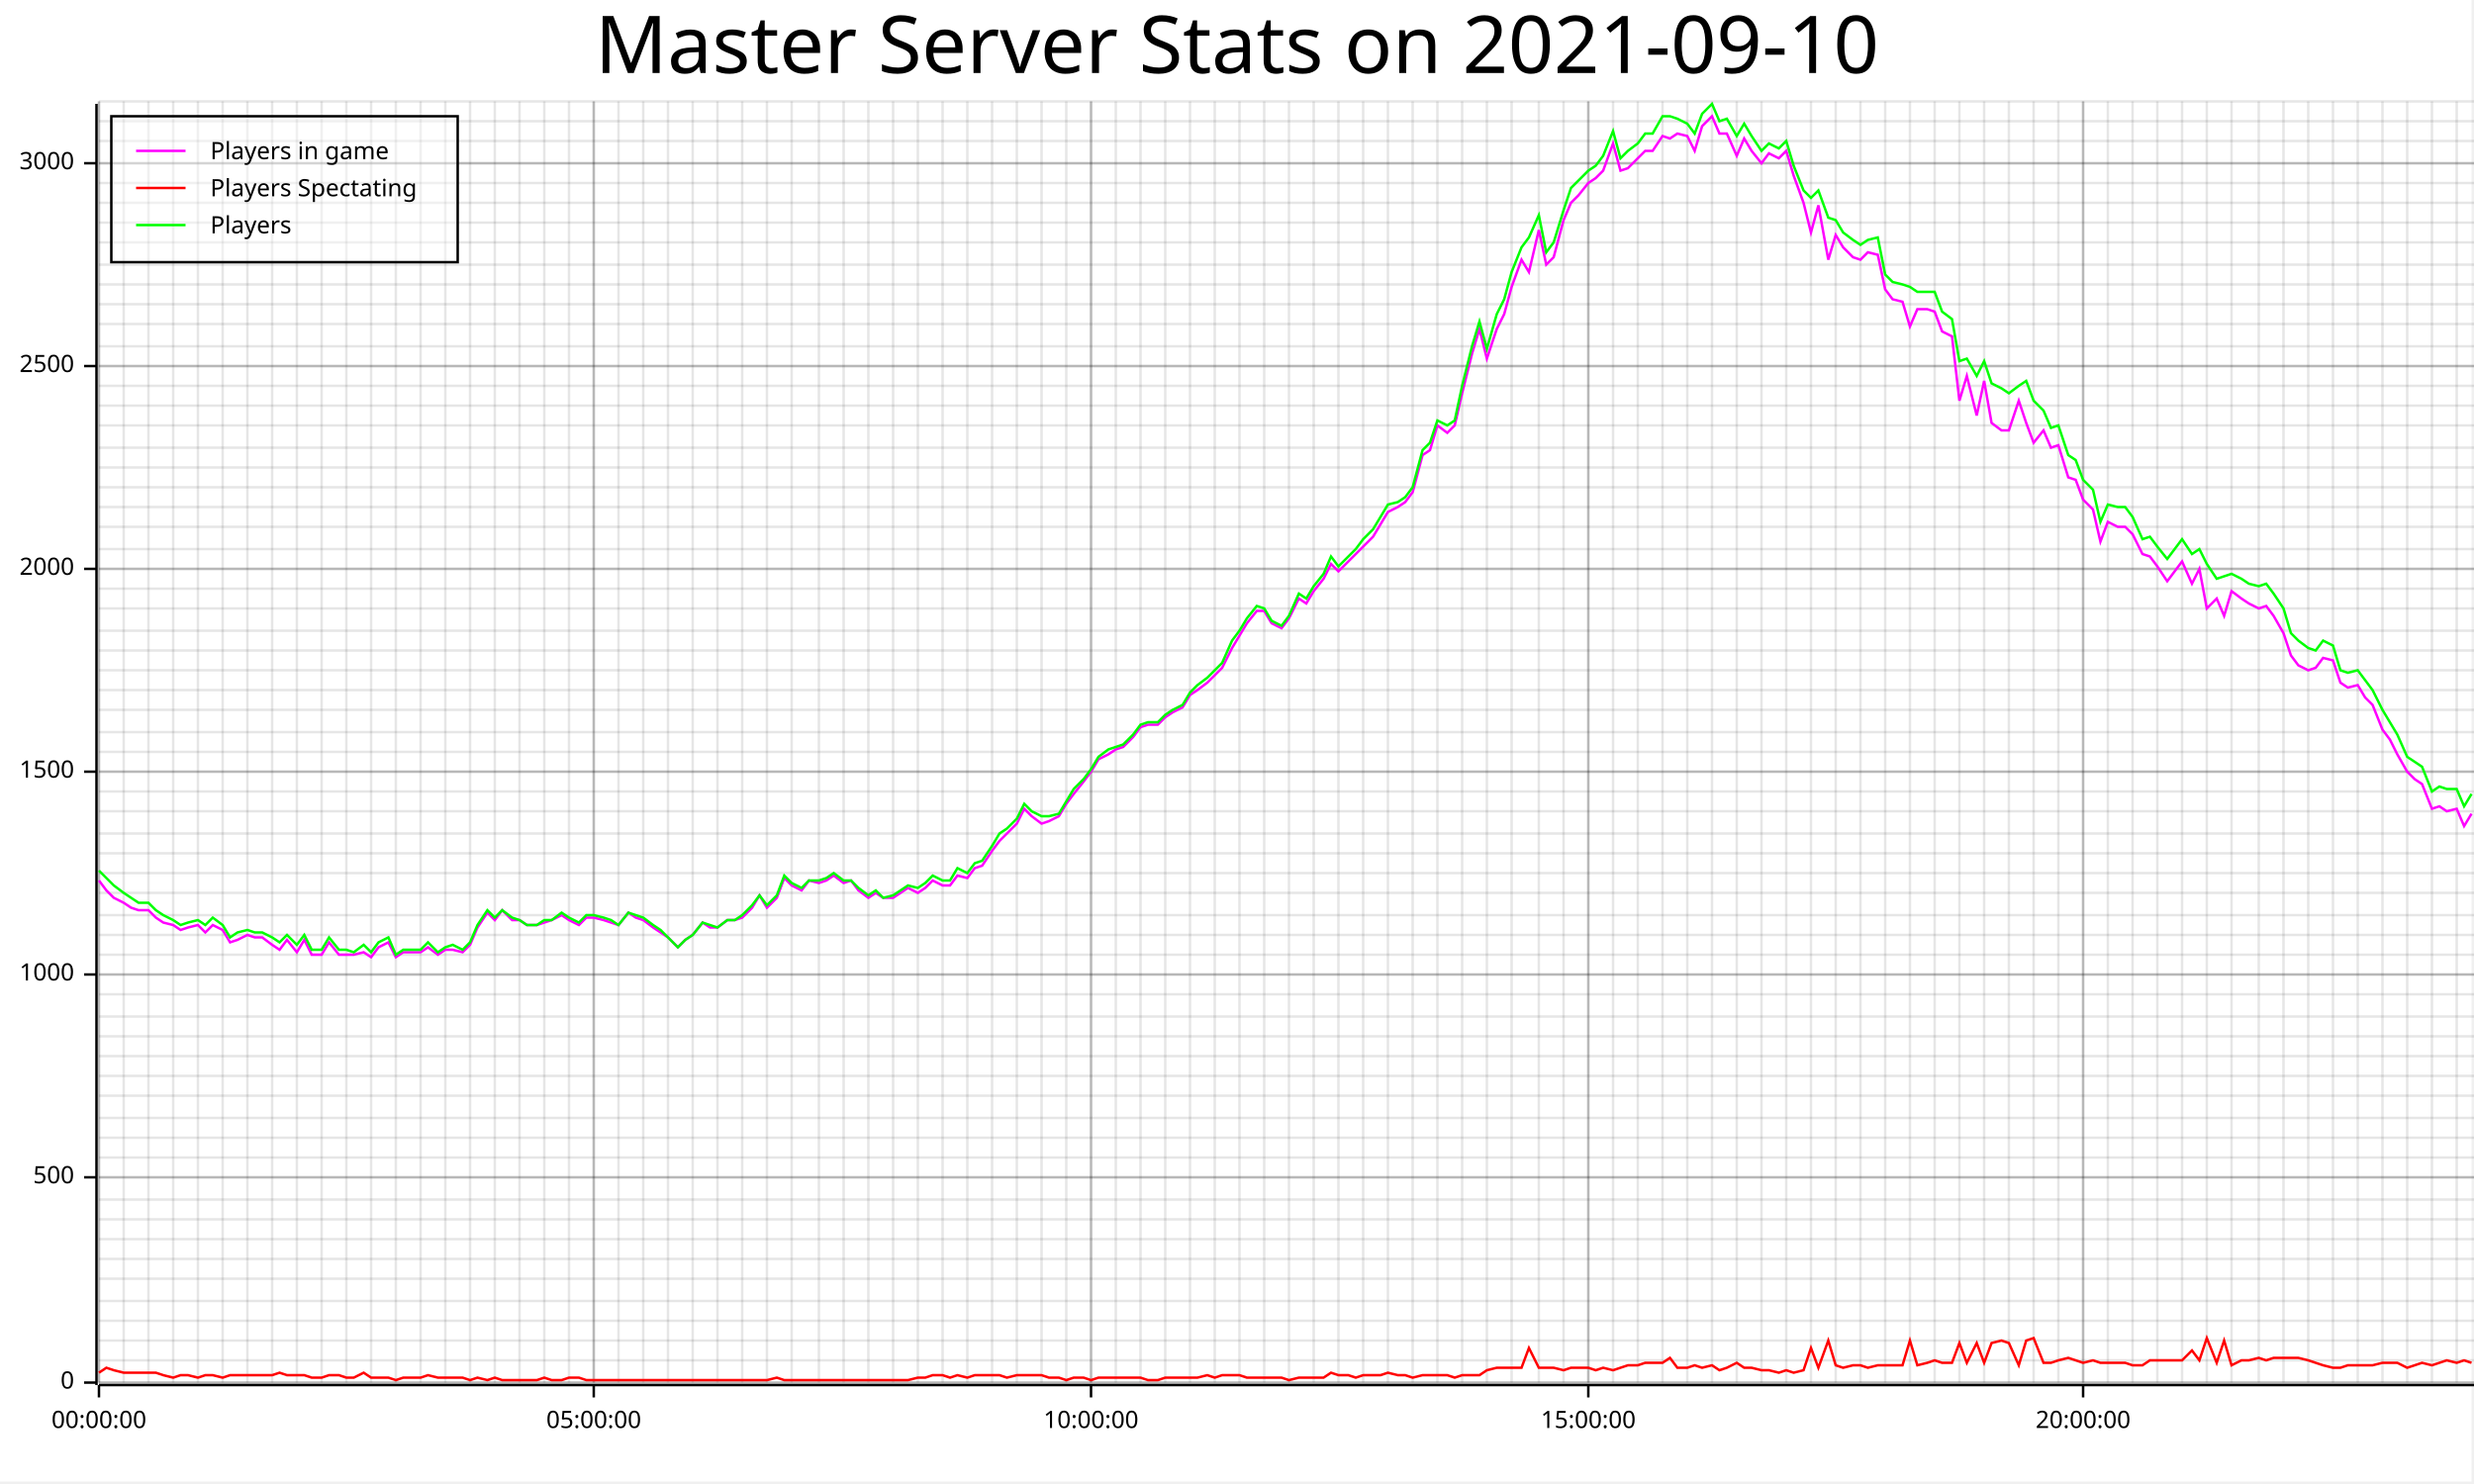
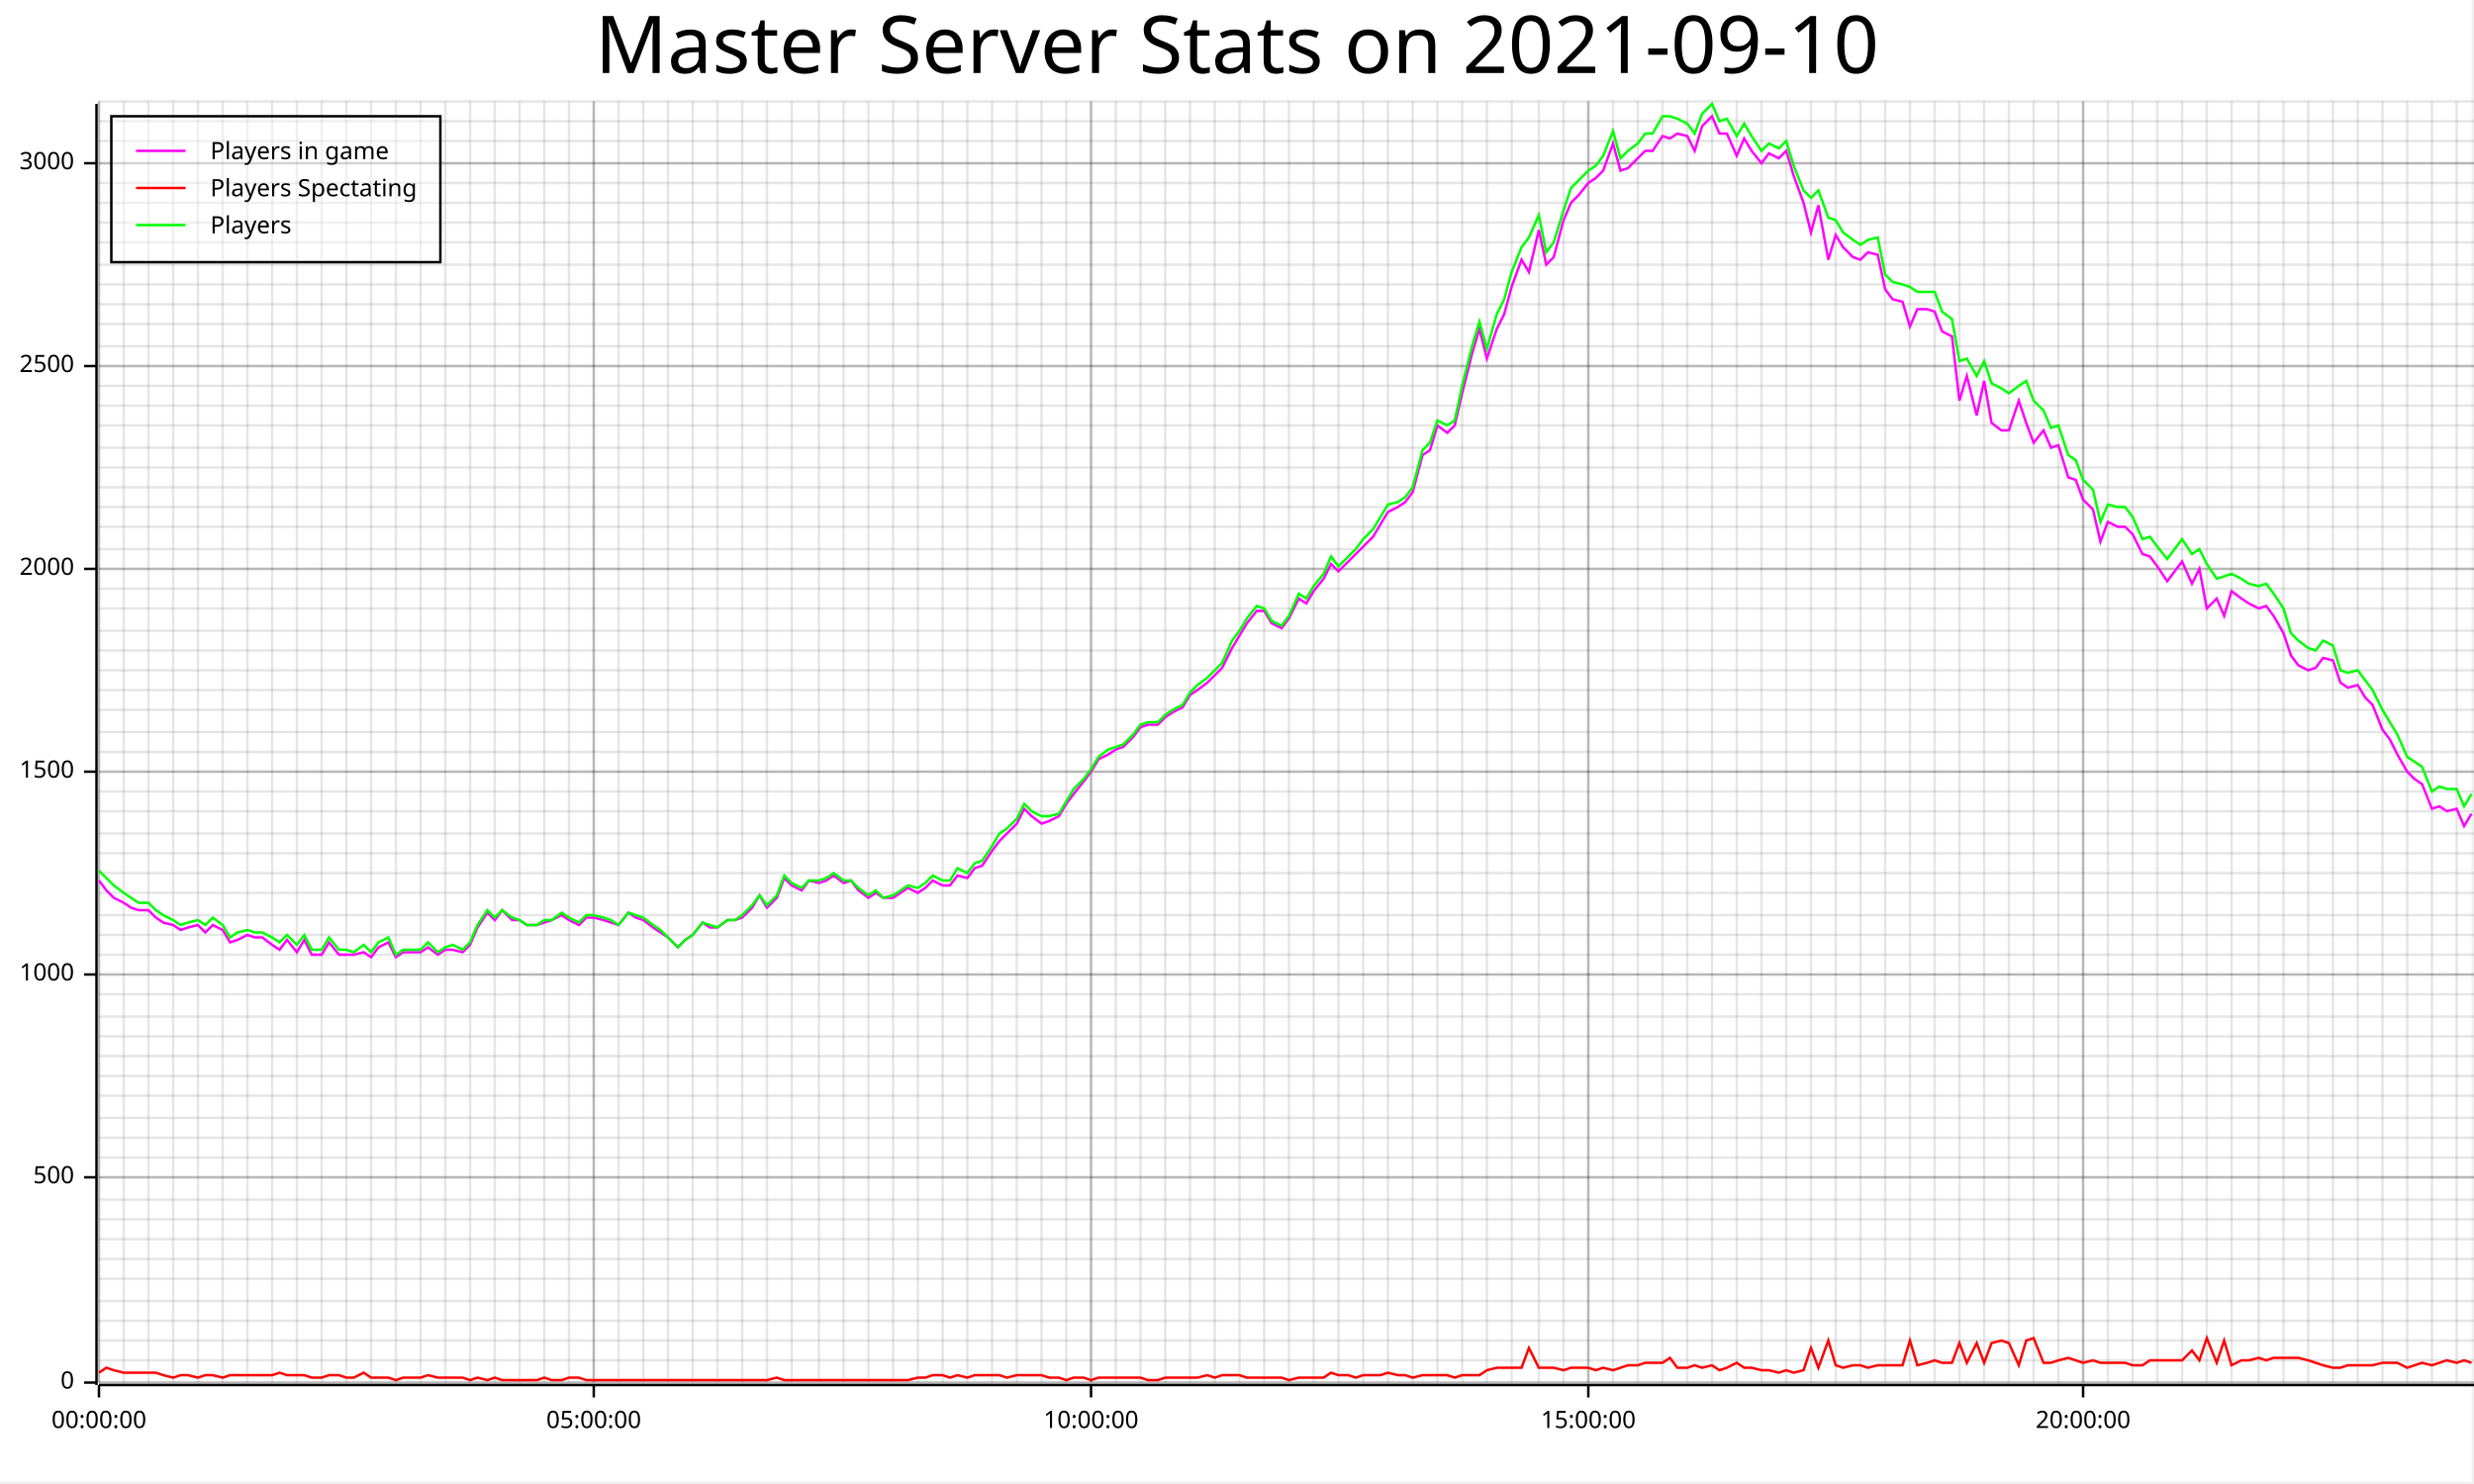
<svg xmlns="http://www.w3.org/2000/svg" width="1000" height="600" viewBox="0 0 1000 600">
  <rect x="0" y="0" width="999" height="599" opacity="1" fill="#FFFFFF" stroke="none" />
  <text x="500" y="5" dy="0.76em" text-anchor="middle" font-family="sans-serif" font-size="32.258" opacity="1" fill="#000000">
Master Server Stats on 2021-09-10
</text>
  <line opacity="0.1" stroke="#000000" stroke-width="1" x1="40" y1="559" x2="40" y2="41" />
  <line opacity="0.1" stroke="#000000" stroke-width="1" x1="50" y1="559" x2="50" y2="41" />
  <line opacity="0.1" stroke="#000000" stroke-width="1" x1="60" y1="559" x2="60" y2="41" />
  <line opacity="0.1" stroke="#000000" stroke-width="1" x1="70" y1="559" x2="70" y2="41" />
  <line opacity="0.1" stroke="#000000" stroke-width="1" x1="80" y1="559" x2="80" y2="41" />
  <line opacity="0.1" stroke="#000000" stroke-width="1" x1="90" y1="559" x2="90" y2="41" />
  <line opacity="0.1" stroke="#000000" stroke-width="1" x1="100" y1="559" x2="100" y2="41" />
  <line opacity="0.1" stroke="#000000" stroke-width="1" x1="110" y1="559" x2="110" y2="41" />
  <line opacity="0.1" stroke="#000000" stroke-width="1" x1="120" y1="559" x2="120" y2="41" />
  <line opacity="0.1" stroke="#000000" stroke-width="1" x1="130" y1="559" x2="130" y2="41" />
  <line opacity="0.1" stroke="#000000" stroke-width="1" x1="140" y1="559" x2="140" y2="41" />
  <line opacity="0.1" stroke="#000000" stroke-width="1" x1="150" y1="559" x2="150" y2="41" />
  <line opacity="0.1" stroke="#000000" stroke-width="1" x1="160" y1="559" x2="160" y2="41" />
  <line opacity="0.1" stroke="#000000" stroke-width="1" x1="170" y1="559" x2="170" y2="41" />
  <line opacity="0.1" stroke="#000000" stroke-width="1" x1="180" y1="559" x2="180" y2="41" />
  <line opacity="0.1" stroke="#000000" stroke-width="1" x1="190" y1="559" x2="190" y2="41" />
  <line opacity="0.1" stroke="#000000" stroke-width="1" x1="200" y1="559" x2="200" y2="41" />
  <line opacity="0.1" stroke="#000000" stroke-width="1" x1="210" y1="559" x2="210" y2="41" />
  <line opacity="0.1" stroke="#000000" stroke-width="1" x1="220" y1="559" x2="220" y2="41" />
  <line opacity="0.1" stroke="#000000" stroke-width="1" x1="230" y1="559" x2="230" y2="41" />
  <line opacity="0.1" stroke="#000000" stroke-width="1" x1="240" y1="559" x2="240" y2="41" />
  <line opacity="0.1" stroke="#000000" stroke-width="1" x1="250" y1="559" x2="250" y2="41" />
  <line opacity="0.1" stroke="#000000" stroke-width="1" x1="260" y1="559" x2="260" y2="41" />
  <line opacity="0.1" stroke="#000000" stroke-width="1" x1="270" y1="559" x2="270" y2="41" />
  <line opacity="0.1" stroke="#000000" stroke-width="1" x1="280" y1="559" x2="280" y2="41" />
  <line opacity="0.1" stroke="#000000" stroke-width="1" x1="290" y1="559" x2="290" y2="41" />
  <line opacity="0.1" stroke="#000000" stroke-width="1" x1="300" y1="559" x2="300" y2="41" />
  <line opacity="0.1" stroke="#000000" stroke-width="1" x1="310" y1="559" x2="310" y2="41" />
  <line opacity="0.1" stroke="#000000" stroke-width="1" x1="320" y1="559" x2="320" y2="41" />
  <line opacity="0.1" stroke="#000000" stroke-width="1" x1="331" y1="559" x2="331" y2="41" />
  <line opacity="0.1" stroke="#000000" stroke-width="1" x1="341" y1="559" x2="341" y2="41" />
  <line opacity="0.1" stroke="#000000" stroke-width="1" x1="351" y1="559" x2="351" y2="41" />
  <line opacity="0.1" stroke="#000000" stroke-width="1" x1="361" y1="559" x2="361" y2="41" />
  <line opacity="0.1" stroke="#000000" stroke-width="1" x1="371" y1="559" x2="371" y2="41" />
  <line opacity="0.1" stroke="#000000" stroke-width="1" x1="381" y1="559" x2="381" y2="41" />
  <line opacity="0.1" stroke="#000000" stroke-width="1" x1="391" y1="559" x2="391" y2="41" />
  <line opacity="0.1" stroke="#000000" stroke-width="1" x1="401" y1="559" x2="401" y2="41" />
  <line opacity="0.1" stroke="#000000" stroke-width="1" x1="411" y1="559" x2="411" y2="41" />
  <line opacity="0.1" stroke="#000000" stroke-width="1" x1="421" y1="559" x2="421" y2="41" />
  <line opacity="0.1" stroke="#000000" stroke-width="1" x1="431" y1="559" x2="431" y2="41" />
  <line opacity="0.1" stroke="#000000" stroke-width="1" x1="441" y1="559" x2="441" y2="41" />
  <line opacity="0.1" stroke="#000000" stroke-width="1" x1="451" y1="559" x2="451" y2="41" />
  <line opacity="0.1" stroke="#000000" stroke-width="1" x1="461" y1="559" x2="461" y2="41" />
  <line opacity="0.1" stroke="#000000" stroke-width="1" x1="471" y1="559" x2="471" y2="41" />
  <line opacity="0.1" stroke="#000000" stroke-width="1" x1="481" y1="559" x2="481" y2="41" />
  <line opacity="0.1" stroke="#000000" stroke-width="1" x1="491" y1="559" x2="491" y2="41" />
  <line opacity="0.1" stroke="#000000" stroke-width="1" x1="501" y1="559" x2="501" y2="41" />
  <line opacity="0.1" stroke="#000000" stroke-width="1" x1="511" y1="559" x2="511" y2="41" />
  <line opacity="0.1" stroke="#000000" stroke-width="1" x1="521" y1="559" x2="521" y2="41" />
  <line opacity="0.1" stroke="#000000" stroke-width="1" x1="531" y1="559" x2="531" y2="41" />
  <line opacity="0.1" stroke="#000000" stroke-width="1" x1="541" y1="559" x2="541" y2="41" />
  <line opacity="0.1" stroke="#000000" stroke-width="1" x1="551" y1="559" x2="551" y2="41" />
  <line opacity="0.1" stroke="#000000" stroke-width="1" x1="561" y1="559" x2="561" y2="41" />
  <line opacity="0.1" stroke="#000000" stroke-width="1" x1="571" y1="559" x2="571" y2="41" />
  <line opacity="0.1" stroke="#000000" stroke-width="1" x1="581" y1="559" x2="581" y2="41" />
  <line opacity="0.1" stroke="#000000" stroke-width="1" x1="591" y1="559" x2="591" y2="41" />
  <line opacity="0.1" stroke="#000000" stroke-width="1" x1="601" y1="559" x2="601" y2="41" />
  <line opacity="0.1" stroke="#000000" stroke-width="1" x1="611" y1="559" x2="611" y2="41" />
  <line opacity="0.1" stroke="#000000" stroke-width="1" x1="622" y1="559" x2="622" y2="41" />
  <line opacity="0.1" stroke="#000000" stroke-width="1" x1="632" y1="559" x2="632" y2="41" />
  <line opacity="0.1" stroke="#000000" stroke-width="1" x1="642" y1="559" x2="642" y2="41" />
  <line opacity="0.1" stroke="#000000" stroke-width="1" x1="652" y1="559" x2="652" y2="41" />
  <line opacity="0.1" stroke="#000000" stroke-width="1" x1="662" y1="559" x2="662" y2="41" />
  <line opacity="0.1" stroke="#000000" stroke-width="1" x1="672" y1="559" x2="672" y2="41" />
  <line opacity="0.1" stroke="#000000" stroke-width="1" x1="682" y1="559" x2="682" y2="41" />
  <line opacity="0.1" stroke="#000000" stroke-width="1" x1="692" y1="559" x2="692" y2="41" />
  <line opacity="0.1" stroke="#000000" stroke-width="1" x1="702" y1="559" x2="702" y2="41" />
  <line opacity="0.1" stroke="#000000" stroke-width="1" x1="712" y1="559" x2="712" y2="41" />
  <line opacity="0.1" stroke="#000000" stroke-width="1" x1="722" y1="559" x2="722" y2="41" />
  <line opacity="0.1" stroke="#000000" stroke-width="1" x1="732" y1="559" x2="732" y2="41" />
  <line opacity="0.1" stroke="#000000" stroke-width="1" x1="742" y1="559" x2="742" y2="41" />
  <line opacity="0.1" stroke="#000000" stroke-width="1" x1="752" y1="559" x2="752" y2="41" />
  <line opacity="0.1" stroke="#000000" stroke-width="1" x1="762" y1="559" x2="762" y2="41" />
  <line opacity="0.1" stroke="#000000" stroke-width="1" x1="772" y1="559" x2="772" y2="41" />
  <line opacity="0.1" stroke="#000000" stroke-width="1" x1="782" y1="559" x2="782" y2="41" />
  <line opacity="0.1" stroke="#000000" stroke-width="1" x1="792" y1="559" x2="792" y2="41" />
  <line opacity="0.1" stroke="#000000" stroke-width="1" x1="802" y1="559" x2="802" y2="41" />
  <line opacity="0.1" stroke="#000000" stroke-width="1" x1="812" y1="559" x2="812" y2="41" />
  <line opacity="0.1" stroke="#000000" stroke-width="1" x1="822" y1="559" x2="822" y2="41" />
  <line opacity="0.1" stroke="#000000" stroke-width="1" x1="832" y1="559" x2="832" y2="41" />
  <line opacity="0.1" stroke="#000000" stroke-width="1" x1="842" y1="559" x2="842" y2="41" />
  <line opacity="0.1" stroke="#000000" stroke-width="1" x1="852" y1="559" x2="852" y2="41" />
  <line opacity="0.1" stroke="#000000" stroke-width="1" x1="862" y1="559" x2="862" y2="41" />
  <line opacity="0.1" stroke="#000000" stroke-width="1" x1="872" y1="559" x2="872" y2="41" />
  <line opacity="0.1" stroke="#000000" stroke-width="1" x1="882" y1="559" x2="882" y2="41" />
  <line opacity="0.1" stroke="#000000" stroke-width="1" x1="892" y1="559" x2="892" y2="41" />
  <line opacity="0.1" stroke="#000000" stroke-width="1" x1="902" y1="559" x2="902" y2="41" />
  <line opacity="0.1" stroke="#000000" stroke-width="1" x1="913" y1="559" x2="913" y2="41" />
  <line opacity="0.1" stroke="#000000" stroke-width="1" x1="923" y1="559" x2="923" y2="41" />
  <line opacity="0.1" stroke="#000000" stroke-width="1" x1="933" y1="559" x2="933" y2="41" />
  <line opacity="0.1" stroke="#000000" stroke-width="1" x1="943" y1="559" x2="943" y2="41" />
  <line opacity="0.1" stroke="#000000" stroke-width="1" x1="953" y1="559" x2="953" y2="41" />
  <line opacity="0.1" stroke="#000000" stroke-width="1" x1="963" y1="559" x2="963" y2="41" />
  <line opacity="0.1" stroke="#000000" stroke-width="1" x1="973" y1="559" x2="973" y2="41" />
  <line opacity="0.1" stroke="#000000" stroke-width="1" x1="983" y1="559" x2="983" y2="41" />
  <line opacity="0.1" stroke="#000000" stroke-width="1" x1="993" y1="559" x2="993" y2="41" />
  <line opacity="0.1" stroke="#000000" stroke-width="1" x1="40" y1="559" x2="1000" y2="559" />
  <line opacity="0.1" stroke="#000000" stroke-width="1" x1="40" y1="550" x2="1000" y2="550" />
  <line opacity="0.1" stroke="#000000" stroke-width="1" x1="40" y1="542" x2="1000" y2="542" />
  <line opacity="0.1" stroke="#000000" stroke-width="1" x1="40" y1="534" x2="1000" y2="534" />
  <line opacity="0.1" stroke="#000000" stroke-width="1" x1="40" y1="526" x2="1000" y2="526" />
  <line opacity="0.1" stroke="#000000" stroke-width="1" x1="40" y1="517" x2="1000" y2="517" />
  <line opacity="0.1" stroke="#000000" stroke-width="1" x1="40" y1="509" x2="1000" y2="509" />
  <line opacity="0.1" stroke="#000000" stroke-width="1" x1="40" y1="501" x2="1000" y2="501" />
  <line opacity="0.1" stroke="#000000" stroke-width="1" x1="40" y1="493" x2="1000" y2="493" />
  <line opacity="0.1" stroke="#000000" stroke-width="1" x1="40" y1="485" x2="1000" y2="485" />
  <line opacity="0.1" stroke="#000000" stroke-width="1" x1="40" y1="476" x2="1000" y2="476" />
  <line opacity="0.1" stroke="#000000" stroke-width="1" x1="40" y1="468" x2="1000" y2="468" />
  <line opacity="0.1" stroke="#000000" stroke-width="1" x1="40" y1="460" x2="1000" y2="460" />
  <line opacity="0.1" stroke="#000000" stroke-width="1" x1="40" y1="452" x2="1000" y2="452" />
  <line opacity="0.1" stroke="#000000" stroke-width="1" x1="40" y1="443" x2="1000" y2="443" />
  <line opacity="0.1" stroke="#000000" stroke-width="1" x1="40" y1="435" x2="1000" y2="435" />
  <line opacity="0.1" stroke="#000000" stroke-width="1" x1="40" y1="427" x2="1000" y2="427" />
  <line opacity="0.1" stroke="#000000" stroke-width="1" x1="40" y1="419" x2="1000" y2="419" />
  <line opacity="0.1" stroke="#000000" stroke-width="1" x1="40" y1="411" x2="1000" y2="411" />
  <line opacity="0.1" stroke="#000000" stroke-width="1" x1="40" y1="402" x2="1000" y2="402" />
  <line opacity="0.1" stroke="#000000" stroke-width="1" x1="40" y1="394" x2="1000" y2="394" />
  <line opacity="0.1" stroke="#000000" stroke-width="1" x1="40" y1="386" x2="1000" y2="386" />
  <line opacity="0.1" stroke="#000000" stroke-width="1" x1="40" y1="378" x2="1000" y2="378" />
  <line opacity="0.1" stroke="#000000" stroke-width="1" x1="40" y1="370" x2="1000" y2="370" />
  <line opacity="0.1" stroke="#000000" stroke-width="1" x1="40" y1="361" x2="1000" y2="361" />
  <line opacity="0.1" stroke="#000000" stroke-width="1" x1="40" y1="353" x2="1000" y2="353" />
  <line opacity="0.1" stroke="#000000" stroke-width="1" x1="40" y1="345" x2="1000" y2="345" />
  <line opacity="0.1" stroke="#000000" stroke-width="1" x1="40" y1="337" x2="1000" y2="337" />
  <line opacity="0.1" stroke="#000000" stroke-width="1" x1="40" y1="328" x2="1000" y2="328" />
  <line opacity="0.1" stroke="#000000" stroke-width="1" x1="40" y1="320" x2="1000" y2="320" />
  <line opacity="0.1" stroke="#000000" stroke-width="1" x1="40" y1="312" x2="1000" y2="312" />
  <line opacity="0.1" stroke="#000000" stroke-width="1" x1="40" y1="304" x2="1000" y2="304" />
  <line opacity="0.1" stroke="#000000" stroke-width="1" x1="40" y1="296" x2="1000" y2="296" />
  <line opacity="0.1" stroke="#000000" stroke-width="1" x1="40" y1="287" x2="1000" y2="287" />
  <line opacity="0.1" stroke="#000000" stroke-width="1" x1="40" y1="279" x2="1000" y2="279" />
  <line opacity="0.1" stroke="#000000" stroke-width="1" x1="40" y1="271" x2="1000" y2="271" />
  <line opacity="0.1" stroke="#000000" stroke-width="1" x1="40" y1="263" x2="1000" y2="263" />
  <line opacity="0.1" stroke="#000000" stroke-width="1" x1="40" y1="255" x2="1000" y2="255" />
  <line opacity="0.1" stroke="#000000" stroke-width="1" x1="40" y1="246" x2="1000" y2="246" />
  <line opacity="0.1" stroke="#000000" stroke-width="1" x1="40" y1="238" x2="1000" y2="238" />
  <line opacity="0.1" stroke="#000000" stroke-width="1" x1="40" y1="230" x2="1000" y2="230" />
  <line opacity="0.1" stroke="#000000" stroke-width="1" x1="40" y1="222" x2="1000" y2="222" />
  <line opacity="0.1" stroke="#000000" stroke-width="1" x1="40" y1="213" x2="1000" y2="213" />
  <line opacity="0.1" stroke="#000000" stroke-width="1" x1="40" y1="205" x2="1000" y2="205" />
  <line opacity="0.1" stroke="#000000" stroke-width="1" x1="40" y1="197" x2="1000" y2="197" />
  <line opacity="0.1" stroke="#000000" stroke-width="1" x1="40" y1="189" x2="1000" y2="189" />
  <line opacity="0.1" stroke="#000000" stroke-width="1" x1="40" y1="181" x2="1000" y2="181" />
  <line opacity="0.1" stroke="#000000" stroke-width="1" x1="40" y1="172" x2="1000" y2="172" />
  <line opacity="0.1" stroke="#000000" stroke-width="1" x1="40" y1="164" x2="1000" y2="164" />
  <line opacity="0.1" stroke="#000000" stroke-width="1" x1="40" y1="156" x2="1000" y2="156" />
  <line opacity="0.1" stroke="#000000" stroke-width="1" x1="40" y1="148" x2="1000" y2="148" />
  <line opacity="0.1" stroke="#000000" stroke-width="1" x1="40" y1="140" x2="1000" y2="140" />
  <line opacity="0.1" stroke="#000000" stroke-width="1" x1="40" y1="131" x2="1000" y2="131" />
  <line opacity="0.1" stroke="#000000" stroke-width="1" x1="40" y1="123" x2="1000" y2="123" />
  <line opacity="0.1" stroke="#000000" stroke-width="1" x1="40" y1="115" x2="1000" y2="115" />
  <line opacity="0.1" stroke="#000000" stroke-width="1" x1="40" y1="107" x2="1000" y2="107" />
  <line opacity="0.1" stroke="#000000" stroke-width="1" x1="40" y1="98" x2="1000" y2="98" />
  <line opacity="0.1" stroke="#000000" stroke-width="1" x1="40" y1="90" x2="1000" y2="90" />
  <line opacity="0.1" stroke="#000000" stroke-width="1" x1="40" y1="82" x2="1000" y2="82" />
  <line opacity="0.1" stroke="#000000" stroke-width="1" x1="40" y1="74" x2="1000" y2="74" />
  <line opacity="0.1" stroke="#000000" stroke-width="1" x1="40" y1="66" x2="1000" y2="66" />
  <line opacity="0.1" stroke="#000000" stroke-width="1" x1="40" y1="57" x2="1000" y2="57" />
  <line opacity="0.1" stroke="#000000" stroke-width="1" x1="40" y1="49" x2="1000" y2="49" />
  <line opacity="0.1" stroke="#000000" stroke-width="1" x1="40" y1="41" x2="1000" y2="41" />
  <line opacity="0.2" stroke="#000000" stroke-width="1" x1="40" y1="559" x2="40" y2="41" />
  <line opacity="0.2" stroke="#000000" stroke-width="1" x1="240" y1="559" x2="240" y2="41" />
  <line opacity="0.2" stroke="#000000" stroke-width="1" x1="441" y1="559" x2="441" y2="41" />
  <line opacity="0.2" stroke="#000000" stroke-width="1" x1="642" y1="559" x2="642" y2="41" />
  <line opacity="0.2" stroke="#000000" stroke-width="1" x1="842" y1="559" x2="842" y2="41" />
  <line opacity="0.2" stroke="#000000" stroke-width="1" x1="40" y1="559" x2="1000" y2="559" />
  <line opacity="0.2" stroke="#000000" stroke-width="1" x1="40" y1="476" x2="1000" y2="476" />
  <line opacity="0.2" stroke="#000000" stroke-width="1" x1="40" y1="394" x2="1000" y2="394" />
  <line opacity="0.2" stroke="#000000" stroke-width="1" x1="40" y1="312" x2="1000" y2="312" />
  <line opacity="0.2" stroke="#000000" stroke-width="1" x1="40" y1="230" x2="1000" y2="230" />
  <line opacity="0.2" stroke="#000000" stroke-width="1" x1="40" y1="148" x2="1000" y2="148" />
  <line opacity="0.2" stroke="#000000" stroke-width="1" x1="40" y1="66" x2="1000" y2="66" />
  <polyline fill="none" opacity="1" stroke="#000000" stroke-width="1" points="39,42 39,560 " />
  <text x="30" y="559" dy="0.5ex" text-anchor="end" font-family="sans-serif" font-size="9.677" opacity="1" fill="#000000">
0
</text>
  <polyline fill="none" opacity="1" stroke="#000000" stroke-width="1" points="34,559 39,559 " />
  <text x="30" y="476" dy="0.5ex" text-anchor="end" font-family="sans-serif" font-size="9.677" opacity="1" fill="#000000">
500
</text>
  <polyline fill="none" opacity="1" stroke="#000000" stroke-width="1" points="34,476 39,476 " />
  <text x="30" y="394" dy="0.5ex" text-anchor="end" font-family="sans-serif" font-size="9.677" opacity="1" fill="#000000">
1000
</text>
  <polyline fill="none" opacity="1" stroke="#000000" stroke-width="1" points="34,394 39,394 " />
  <text x="30" y="312" dy="0.5ex" text-anchor="end" font-family="sans-serif" font-size="9.677" opacity="1" fill="#000000">
1500
</text>
  <polyline fill="none" opacity="1" stroke="#000000" stroke-width="1" points="34,312 39,312 " />
  <text x="30" y="230" dy="0.5ex" text-anchor="end" font-family="sans-serif" font-size="9.677" opacity="1" fill="#000000">
2000
</text>
  <polyline fill="none" opacity="1" stroke="#000000" stroke-width="1" points="34,230 39,230 " />
  <text x="30" y="148" dy="0.5ex" text-anchor="end" font-family="sans-serif" font-size="9.677" opacity="1" fill="#000000">
2500
</text>
  <polyline fill="none" opacity="1" stroke="#000000" stroke-width="1" points="34,148 39,148 " />
  <text x="30" y="66" dy="0.5ex" text-anchor="end" font-family="sans-serif" font-size="9.677" opacity="1" fill="#000000">
3000
</text>
  <polyline fill="none" opacity="1" stroke="#000000" stroke-width="1" points="34,66 39,66 " />
  <polyline fill="none" opacity="1" stroke="#000000" stroke-width="1" points="40,560 1000,560 " />
  <text x="40" y="570" dy="0.76em" text-anchor="middle" font-family="sans-serif" font-size="9.677" opacity="1" fill="#000000">
00:00:00
</text>
  <polyline fill="none" opacity="1" stroke="#000000" stroke-width="1" points="40,560 40,565 " />
  <text x="240" y="570" dy="0.76em" text-anchor="middle" font-family="sans-serif" font-size="9.677" opacity="1" fill="#000000">
05:00:00
</text>
  <polyline fill="none" opacity="1" stroke="#000000" stroke-width="1" points="240,560 240,565 " />
  <text x="441" y="570" dy="0.76em" text-anchor="middle" font-family="sans-serif" font-size="9.677" opacity="1" fill="#000000">
10:00:00
</text>
  <polyline fill="none" opacity="1" stroke="#000000" stroke-width="1" points="441,560 441,565 " />
  <text x="642" y="570" dy="0.76em" text-anchor="middle" font-family="sans-serif" font-size="9.677" opacity="1" fill="#000000">
15:00:00
</text>
  <polyline fill="none" opacity="1" stroke="#000000" stroke-width="1" points="642,560 642,565 " />
  <text x="842" y="570" dy="0.76em" text-anchor="middle" font-family="sans-serif" font-size="9.677" opacity="1" fill="#000000">
20:00:00
</text>
  <polyline fill="none" opacity="1" stroke="#000000" stroke-width="1" points="842,560 842,565 " />
  <polyline fill="none" opacity="1" stroke="#FF00FF" stroke-width="1" points="40,356 43,360 46,363 50,365 53,367 56,368 60,368 63,371 66,373 70,374 73,376 76,375 80,374 83,377 86,374 90,376 93,381 96,380 100,378 103,379 106,379 110,382 113,384 116,380 120,385 123,380 126,386 130,386 133,381 137,386 140,386 143,386 147,385 150,387 153,383 157,381 160,387 163,385 167,385 170,385 173,383 177,386 180,384 183,384 187,385 190,382 193,375 197,369 200,372 203,368 207,372 210,372 213,374 217,374 220,373 223,372 227,370 230,372 234,374 237,371 240,371 244,372 247,373 250,374 254,369 257,371 260,372 264,375 267,377 270,379 274,383 277,380 280,378 284,373 287,375 290,375 294,372 297,372 300,371 304,367 307,362 310,367 314,363 317,355 320,358 324,360 327,356 331,357 334,356 337,354 341,357 344,356 347,360 351,363 354,361 357,363 361,363 364,361 367,359 371,361 374,359 377,356 381,358 384,358 387,354 391,355 394,351 397,350 401,344 404,340 407,337 411,333 414,327 417,330 421,333 424,332 428,330 431,325 434,321 438,316 441,312 444,307 448,305 451,303 454,302 458,298 461,294 464,293 468,293 471,290 474,288 478,286 481,281 484,279 488,276 491,273 494,270 498,262 501,257 504,252 508,247 511,247 514,252 518,254 521,250 525,242 528,244 531,239 535,234 538,228 541,231 545,227 548,224 551,221 555,217 558,212 561,207 565,205 568,203 571,199 575,184 578,182 581,172 585,175 588,172 591,159 595,143 598,133 601,145 605,133 608,127 611,116 615,105 618,110 622,93 625,107 628,104 632,89 635,82 638,79 642,74 645,72 648,69 652,58 655,69 658,68 662,64 665,61 668,61 672,55 675,56 678,54 682,55 685,61 688,51 692,47 695,54 698,54 702,63 705,56 708,61 712,66 715,62 719,64 722,61 725,71 729,82 732,94 735,83 739,105 742,95 745,100 749,104 752,105 755,102 759,103 762,117 765,121 769,122 772,132 775,125 779,125 782,126 785,134 789,136 792,162 795,152 799,168 802,154 805,171 809,174 812,174 816,162 819,171 822,179 826,174 829,181 832,180 836,193 839,194 842,202 846,206 849,219 852,211 856,213 859,213 862,216 866,224 869,225 872,229 876,235 879,231 882,227 886,236 889,230 892,246 896,242 899,249 902,239 906,242 909,244 913,246 916,245 919,249 923,256 926,265 929,269 933,271 936,270 939,266 943,267 946,276 949,278 953,277 956,282 959,285 963,295 966,299 969,305 973,312 976,315 979,317 983,327 986,326 989,328 993,327 996,334 999,329 " />
  <polyline fill="none" opacity="1" stroke="#FF0000" stroke-width="1" points="40,555 43,553 46,554 50,555 53,555 56,555 60,555 63,555 66,556 70,557 73,556 76,556 80,557 83,556 86,556 90,557 93,556 96,556 100,556 103,556 106,556 110,556 113,555 116,556 120,556 123,556 126,557 130,557 133,556 137,556 140,557 143,557 147,555 150,557 153,557 157,557 160,558 163,557 167,557 170,557 173,556 177,557 180,557 183,557 187,557 190,558 193,557 197,558 200,557 203,558 207,558 210,558 213,558 217,558 220,557 223,558 227,558 230,557 234,557 237,558 240,558 244,558 247,558 250,558 254,558 257,558 260,558 264,558 267,558 270,558 274,558 277,558 280,558 284,558 287,558 290,558 294,558 297,558 300,558 304,558 307,558 310,558 314,557 317,558 320,558 324,558 327,558 331,558 334,558 337,558 341,558 344,558 347,558 351,558 354,558 357,558 361,558 364,558 367,558 371,557 374,557 377,556 381,556 384,557 387,556 391,557 394,556 397,556 401,556 404,556 407,557 411,556 414,556 417,556 421,556 424,557 428,557 431,558 434,557 438,557 441,558 444,557 448,557 451,557 454,557 458,557 461,557 464,558 468,558 471,557 474,557 478,557 481,557 484,557 488,556 491,557 494,556 498,556 501,556 504,557 508,557 511,557 514,557 518,557 521,558 525,557 528,557 531,557 535,557 538,555 541,556 545,556 548,557 551,556 555,556 558,556 561,555 565,556 568,556 571,557 575,556 578,556 581,556 585,556 588,557 591,556 595,556 598,556 601,554 605,553 608,553 611,553 615,553 618,545 622,553 625,553 628,553 632,554 635,553 638,553 642,553 645,554 648,553 652,554 655,553 658,552 662,552 665,551 668,551 672,551 675,549 678,553 682,553 685,552 688,553 692,552 695,554 698,553 702,551 705,553 708,553 712,554 715,554 719,555 722,554 725,555 729,554 732,545 735,553 739,542 742,552 745,553 749,552 752,552 755,553 759,552 762,552 765,552 769,552 772,542 775,552 779,551 782,550 785,551 789,551 792,543 795,551 799,543 802,551 805,543 809,542 812,543 816,552 819,542 822,541 826,551 829,551 832,550 836,549 839,550 842,551 846,550 849,551 852,551 856,551 859,551 862,552 866,552 869,550 872,550 876,550 879,550 882,550 886,546 889,550 892,541 896,551 899,542 902,552 906,550 909,550 913,549 916,550 919,549 923,549 926,549 929,549 933,550 936,551 939,552 943,553 946,553 949,552 953,552 956,552 959,552 963,551 966,551 969,551 973,553 976,552 979,551 983,552 986,551 989,550 993,551 996,550 999,551 " />
  <polyline fill="none" opacity="1" stroke="#00FF00" stroke-width="1" points="40,352 43,355 46,358 50,361 53,363 56,365 60,365 63,368 66,370 70,372 73,374 76,373 80,372 83,374 86,371 90,374 93,379 96,377 100,376 103,377 106,377 110,379 113,381 116,378 120,382 123,378 126,384 130,384 133,379 137,384 140,384 143,385 147,382 150,385 153,381 157,379 160,386 163,384 167,384 170,384 173,381 177,385 180,383 183,382 187,384 190,381 193,374 197,368 200,371 203,368 207,371 210,372 213,374 217,374 220,372 223,372 227,369 230,371 234,373 237,370 240,370 244,371 247,372 250,374 254,369 257,370 260,371 264,374 267,376 270,379 274,383 277,380 280,378 284,373 287,374 290,375 294,372 297,372 300,370 304,366 307,362 310,366 314,362 317,354 320,357 324,359 327,356 331,356 334,355 337,353 341,356 344,356 347,359 351,362 354,360 357,363 361,362 364,360 367,358 371,359 374,357 377,354 381,356 384,356 387,351 391,353 394,349 397,348 401,342 404,337 407,335 411,331 414,325 417,328 421,330 424,330 428,329 431,324 434,319 438,315 441,311 444,306 448,303 451,302 454,301 458,297 461,293 464,292 468,292 471,289 474,287 478,285 481,280 484,277 488,274 491,271 494,268 498,259 501,255 504,250 508,245 511,246 514,251 518,253 521,249 525,240 528,242 531,237 535,232 538,225 541,229 545,225 548,222 551,218 555,214 558,209 561,204 565,203 568,201 571,197 575,182 578,179 581,170 585,172 588,170 591,156 595,140 598,130 601,141 605,127 608,121 611,110 615,100 618,96 622,87 625,102 628,98 632,85 635,76 638,73 642,69 645,67 648,63 652,53 655,64 658,61 662,58 665,54 668,54 672,47 675,47 678,48 682,50 685,54 688,46 692,42 695,49 698,48 702,55 705,50 708,55 712,61 715,58 719,60 722,57 725,67 729,77 732,80 735,77 739,88 742,89 745,94 749,97 752,99 755,97 759,96 762,111 765,114 769,115 772,116 775,118 779,118 782,118 785,126 789,129 792,146 795,145 799,152 802,146 805,155 809,157 812,159 816,156 819,154 822,162 826,166 829,173 832,172 836,184 839,186 842,194 846,198 849,211 852,204 856,205 859,205 862,209 866,218 869,217 872,221 876,226 879,222 882,218 886,224 889,222 892,228 896,234 899,233 902,232 906,234 909,236 913,237 916,236 919,240 923,246 926,256 929,259 933,262 936,263 939,259 943,261 946,271 949,272 953,271 956,275 959,279 963,287 966,292 969,297 973,306 976,308 979,310 983,320 986,318 989,319 993,319 996,326 999,321 " />
-   <rect x="45" y="47" width="140" height="59" opacity="0.4" fill="#FFFFFF" stroke="none" />
-   <rect x="45" y="47" width="140" height="59" opacity="1" fill="none" stroke="#000000" />
+   <rect x="45" y="47" width="133" height="59" opacity="0.4" fill="#FFFFFF" stroke="none" />
+   <rect x="45" y="47" width="133" height="59" opacity="1" fill="none" stroke="#000000" />
  <text x="85" y="57" dy="0.76em" text-anchor="start" font-family="sans-serif" font-size="9.677" opacity="1" fill="#000000">
Players in game
</text>
  <text x="85" y="72" dy="0.76em" text-anchor="start" font-family="sans-serif" font-size="9.677" opacity="1" fill="#000000">
Players Spectating
</text>
  <text x="85" y="87" dy="0.76em" text-anchor="start" font-family="sans-serif" font-size="9.677" opacity="1" fill="#000000">
Players
</text>
  <polyline fill="none" opacity="1" stroke="#FF00FF" stroke-width="1" points="55,61 75,61 " />
  <polyline fill="none" opacity="1" stroke="#FF0000" stroke-width="1" points="55,76 75,76 " />
  <polyline fill="none" opacity="1" stroke="#00FF00" stroke-width="1" points="55,91 75,91 " />
</svg>
